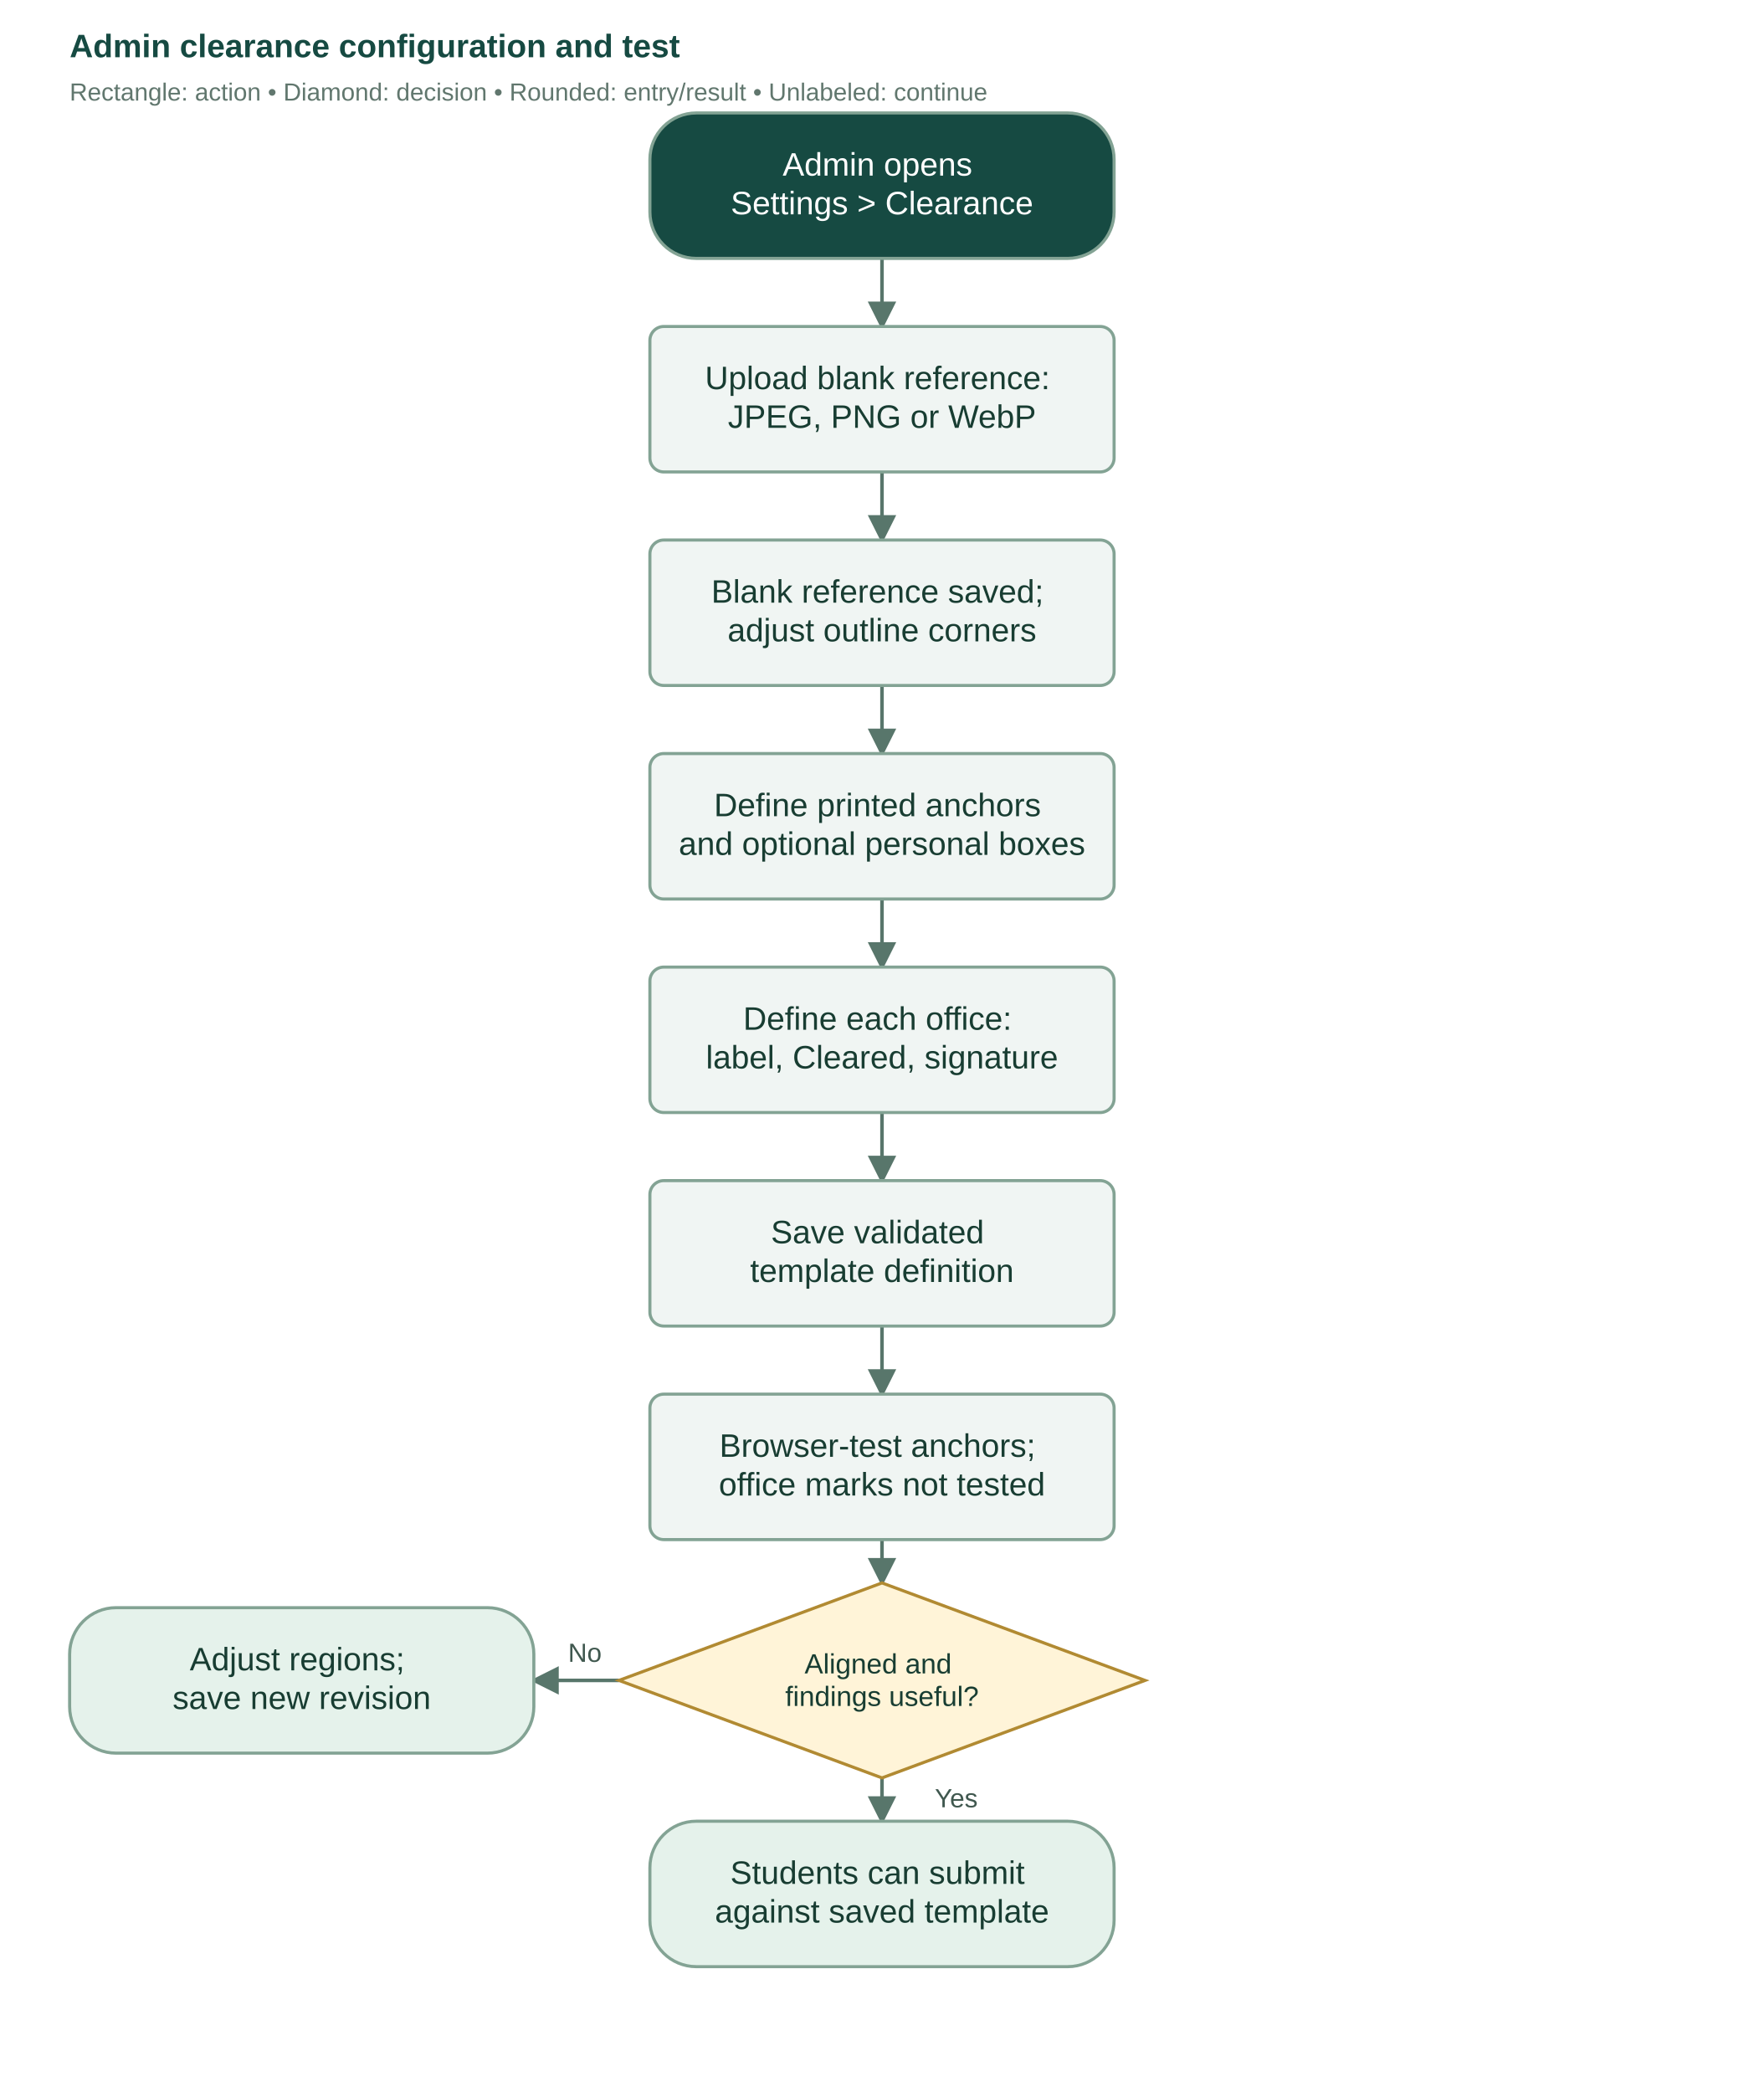
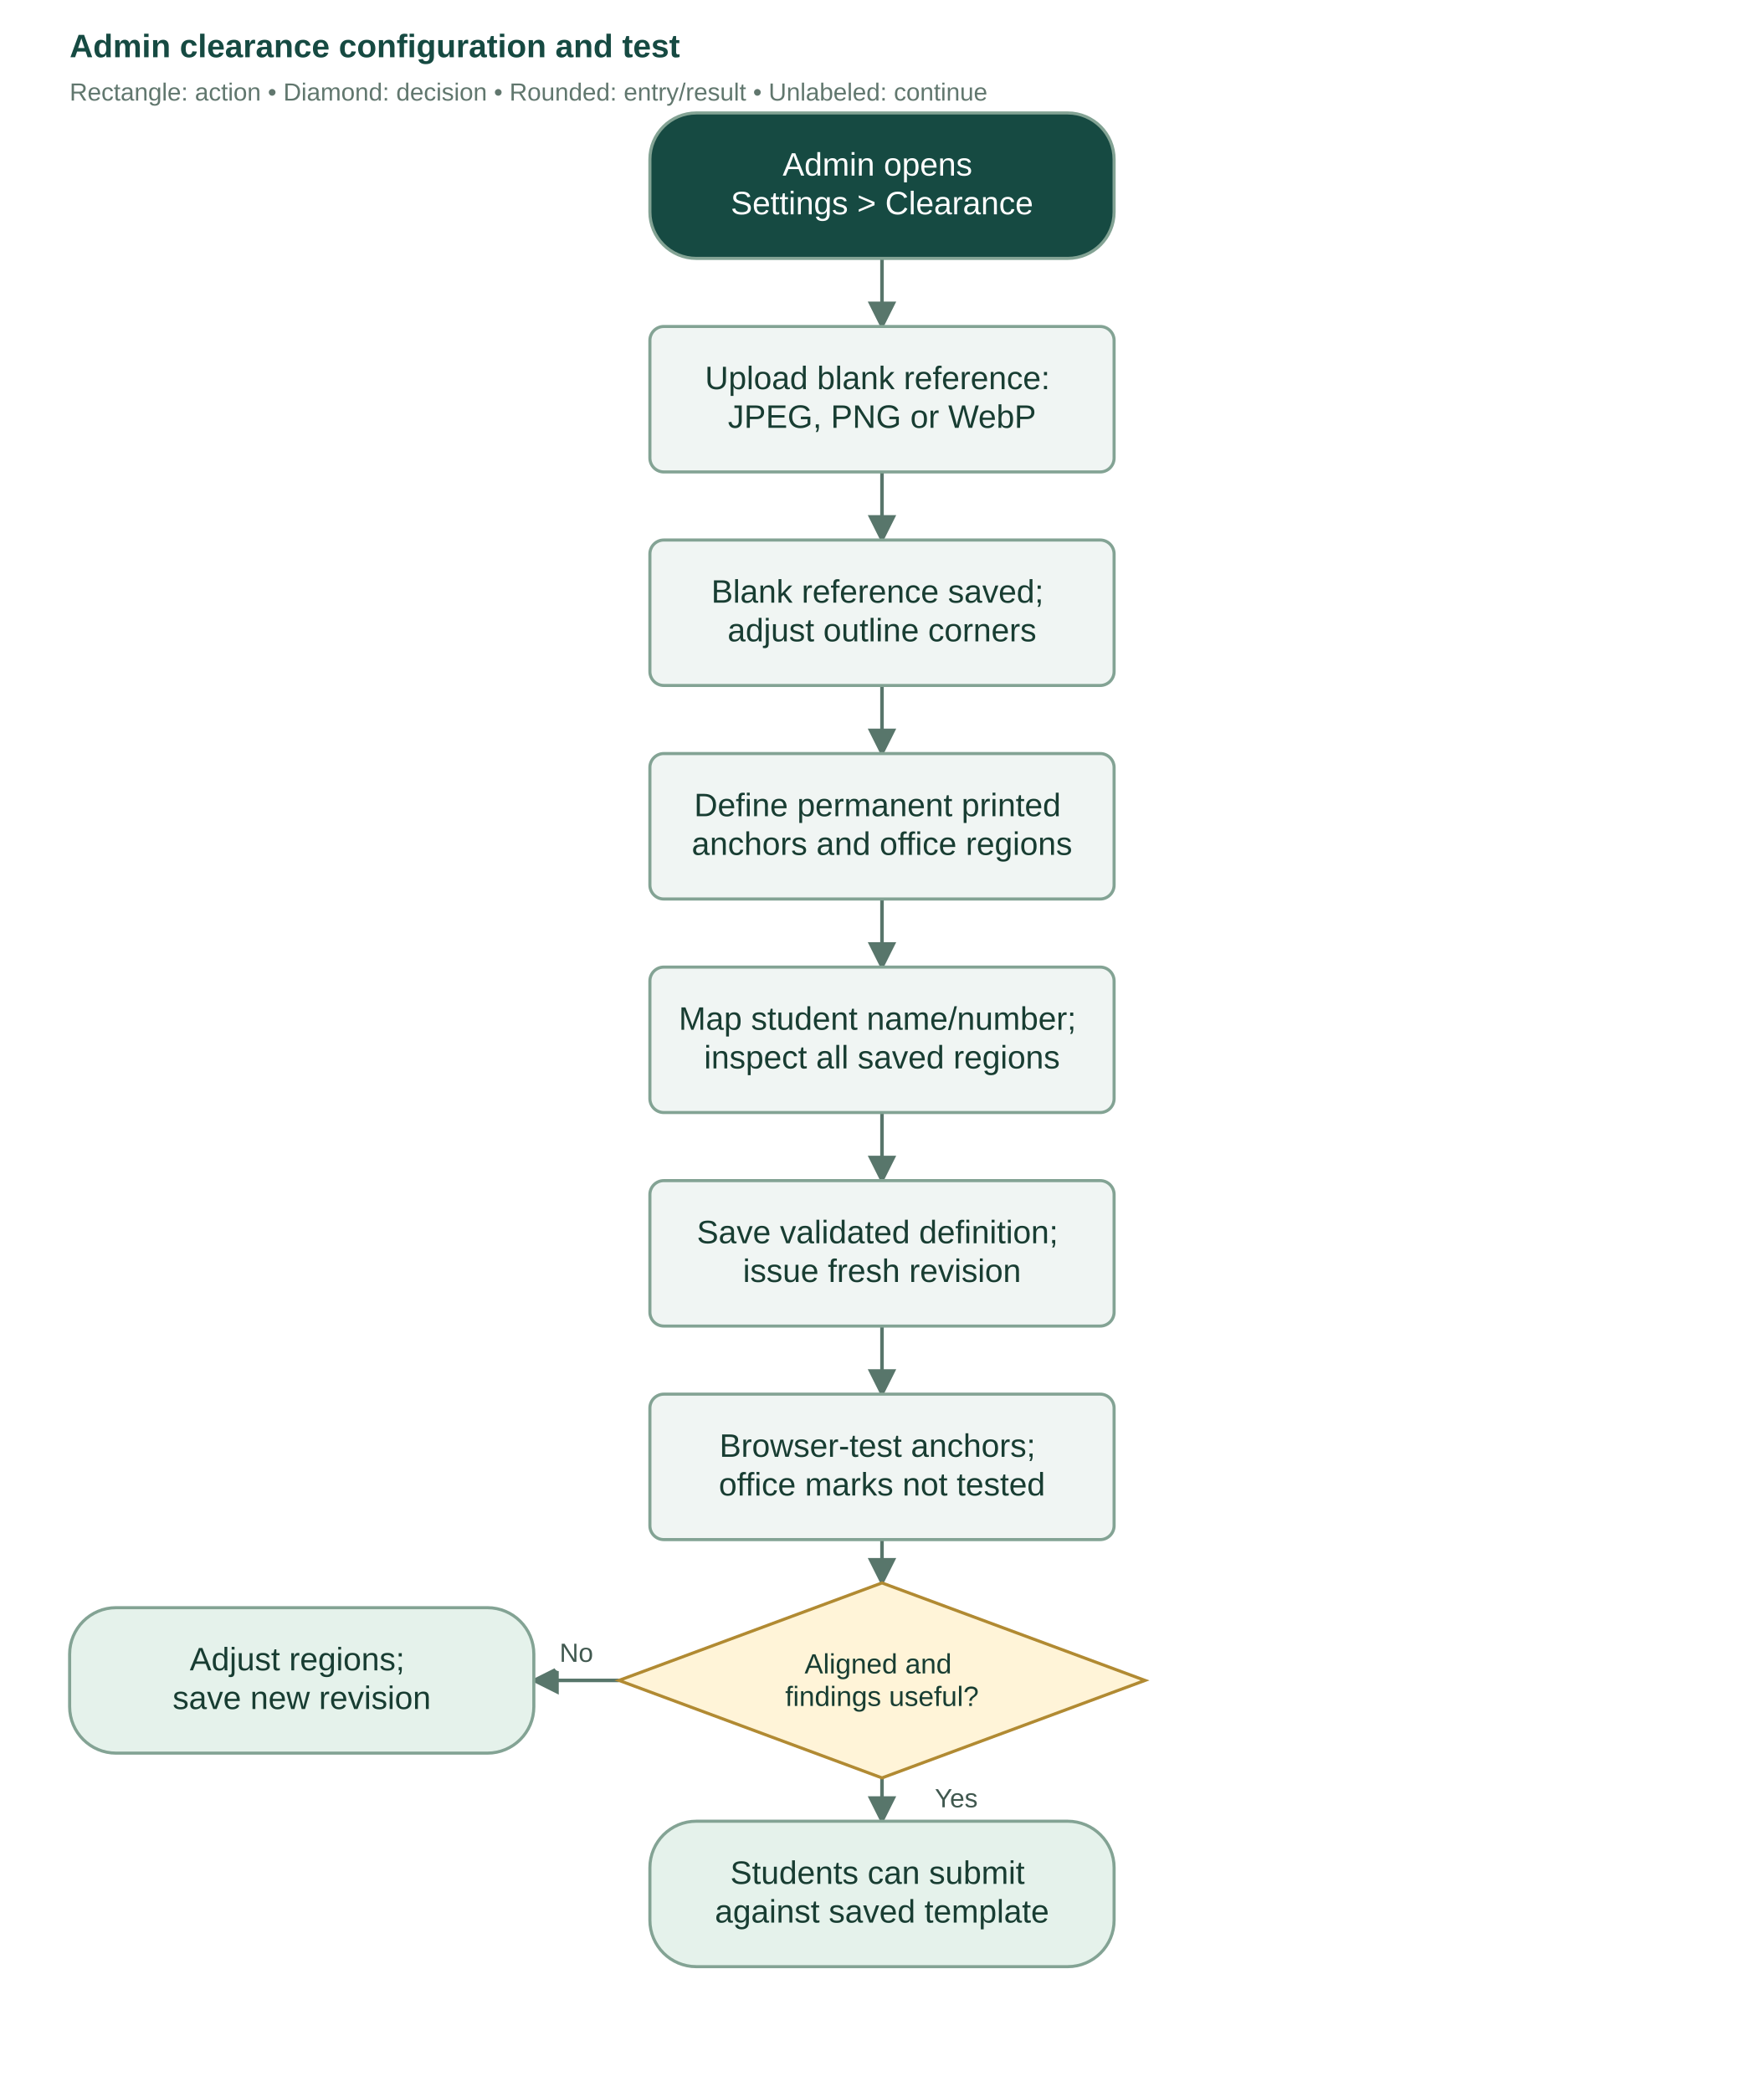
<svg xmlns="http://www.w3.org/2000/svg" width="1140" height="1352" viewBox="0 0 1140 1352">
  <rect width="100%" height="100%" fill="white" />
  <defs>
    <marker id="arrow" markerWidth="9" markerHeight="9" refX="7" refY="4" orient="auto">
      <path d="M0,0 L8,4 L0,8 z" fill="#58766b" />
    </marker>
  </defs>
  <text x="45" y="37" font-family="Arial" font-size="21" font-weight="bold" fill="#164a42">Admin clearance configuration and test</text>
  <text x="45" y="65" font-family="Arial" font-size="16" fill="#61776e">Rectangle: action  •  Diamond: decision  •  Rounded: entry/result  •  Unlabeled: continue</text>
  <polyline points="570,167 570,211" fill="none" stroke="#58766b" stroke-width="2.3" marker-end="url(#arrow)" />
  <polyline points="570,305 570,349" fill="none" stroke="#58766b" stroke-width="2.3" marker-end="url(#arrow)" />
  <polyline points="570,443 570,487" fill="none" stroke="#58766b" stroke-width="2.3" marker-end="url(#arrow)" />
  <polyline points="570,581 570,625" fill="none" stroke="#58766b" stroke-width="2.3" marker-end="url(#arrow)" />
  <polyline points="570,719 570,763" fill="none" stroke="#58766b" stroke-width="2.3" marker-end="url(#arrow)" />
  <polyline points="570,857 570,901" fill="none" stroke="#58766b" stroke-width="2.3" marker-end="url(#arrow)" />
  <polyline points="570,995 570,1023" fill="none" stroke="#58766b" stroke-width="2.3" marker-end="url(#arrow)" />
  <polyline points="400,1086 345,1086" fill="none" stroke="#58766b" stroke-width="2.3" marker-end="url(#arrow)" />
-   <rect x="363.7" y="1057" width="28.6" height="23" rx="3" fill="white" />
-   <text x="378" y="1074" text-anchor="middle" font-family="Arial" font-size="17" fill="#40584f">No</text>
+   <rect x="358.2" y="1057" width="28.6" height="23" rx="3" fill="white" />
+   <text x="372.5" y="1074" text-anchor="middle" font-family="Arial" font-size="17" fill="#40584f">No</text>
  <polyline points="570,1149 570,1177" fill="none" stroke="#58766b" stroke-width="2.3" marker-end="url(#arrow)" />
  <rect x="599.05" y="1151" width="37.9" height="23" rx="3" fill="white" />
  <text x="618" y="1168" text-anchor="middle" font-family="Arial" font-size="17" fill="#40584f">Yes</text>
  <rect x="420" y="73" width="300" height="94" rx="30" fill="#164a42" stroke="#83a394" stroke-width="2" />
  <text x="570" y="113.5" text-anchor="middle" font-family="Arial" font-size="21" fill="white">
    <tspan x="570" dy="0">Admin opens</tspan>
    <tspan x="570" dy="25">Settings &gt; Clearance</tspan>
  </text>
  <rect x="420" y="211" width="300" height="94" rx="9" fill="#f0f5f3" stroke="#83a394" stroke-width="2" />
  <text x="570" y="251.5" text-anchor="middle" font-family="Arial" font-size="21" fill="#183d32">
    <tspan x="570" dy="0">Upload blank reference:</tspan>
    <tspan x="570" dy="25">JPEG, PNG or WebP</tspan>
  </text>
  <rect x="420" y="349" width="300" height="94" rx="9" fill="#f0f5f3" stroke="#83a394" stroke-width="2" />
  <text x="570" y="389.5" text-anchor="middle" font-family="Arial" font-size="21" fill="#183d32">
    <tspan x="570" dy="0">Blank reference saved;</tspan>
    <tspan x="570" dy="25">adjust outline corners</tspan>
  </text>
  <rect x="420" y="487" width="300" height="94" rx="9" fill="#f0f5f3" stroke="#83a394" stroke-width="2" />
  <text x="570" y="527.5" text-anchor="middle" font-family="Arial" font-size="21" fill="#183d32">
-     <tspan x="570" dy="0">Define printed anchors</tspan>
-     <tspan x="570" dy="25">and optional personal boxes</tspan>
+     <tspan x="570" dy="0">Define permanent printed</tspan>
+     <tspan x="570" dy="25">anchors and office regions</tspan>
  </text>
  <rect x="420" y="625" width="300" height="94" rx="9" fill="#f0f5f3" stroke="#83a394" stroke-width="2" />
  <text x="570" y="665.5" text-anchor="middle" font-family="Arial" font-size="21" fill="#183d32">
-     <tspan x="570" dy="0">Define each office:</tspan>
-     <tspan x="570" dy="25">label, Cleared, signature</tspan>
+     <tspan x="570" dy="0">Map student name/number;</tspan>
+     <tspan x="570" dy="25">inspect all saved regions</tspan>
  </text>
  <rect x="420" y="763" width="300" height="94" rx="9" fill="#f0f5f3" stroke="#83a394" stroke-width="2" />
  <text x="570" y="803.5" text-anchor="middle" font-family="Arial" font-size="21" fill="#183d32">
-     <tspan x="570" dy="0">Save validated</tspan>
-     <tspan x="570" dy="25">template definition</tspan>
+     <tspan x="570" dy="0">Save validated definition;</tspan>
+     <tspan x="570" dy="25">issue fresh revision</tspan>
  </text>
  <rect x="420" y="901" width="300" height="94" rx="9" fill="#f0f5f3" stroke="#83a394" stroke-width="2" />
  <text x="570" y="941.5" text-anchor="middle" font-family="Arial" font-size="21" fill="#183d32">
    <tspan x="570" dy="0">Browser-test anchors;</tspan>
    <tspan x="570" dy="25">office marks not tested</tspan>
  </text>
  <polygon points="570,1023 740,1086 570,1149 400,1086" fill="#fff4d8" stroke="#b18a32" stroke-width="2" />
  <text x="570" y="1081.5" text-anchor="middle" font-family="Arial" font-size="18" fill="#183d32">
    <tspan x="570" dy="0">Aligned and</tspan>
    <tspan x="570" dy="21">findings useful?</tspan>
  </text>
  <rect x="45" y="1039" width="300" height="94" rx="30" fill="#e5f2eb" stroke="#83a394" stroke-width="2" />
  <text x="195" y="1079.5" text-anchor="middle" font-family="Arial" font-size="21" fill="#183d32">
    <tspan x="195" dy="0">Adjust regions;</tspan>
    <tspan x="195" dy="25">save new revision</tspan>
  </text>
  <rect x="420" y="1177" width="300" height="94" rx="30" fill="#e5f2eb" stroke="#83a394" stroke-width="2" />
  <text x="570" y="1217.5" text-anchor="middle" font-family="Arial" font-size="21" fill="#183d32">
    <tspan x="570" dy="0">Students can submit</tspan>
    <tspan x="570" dy="25">against saved template</tspan>
  </text>
</svg>
